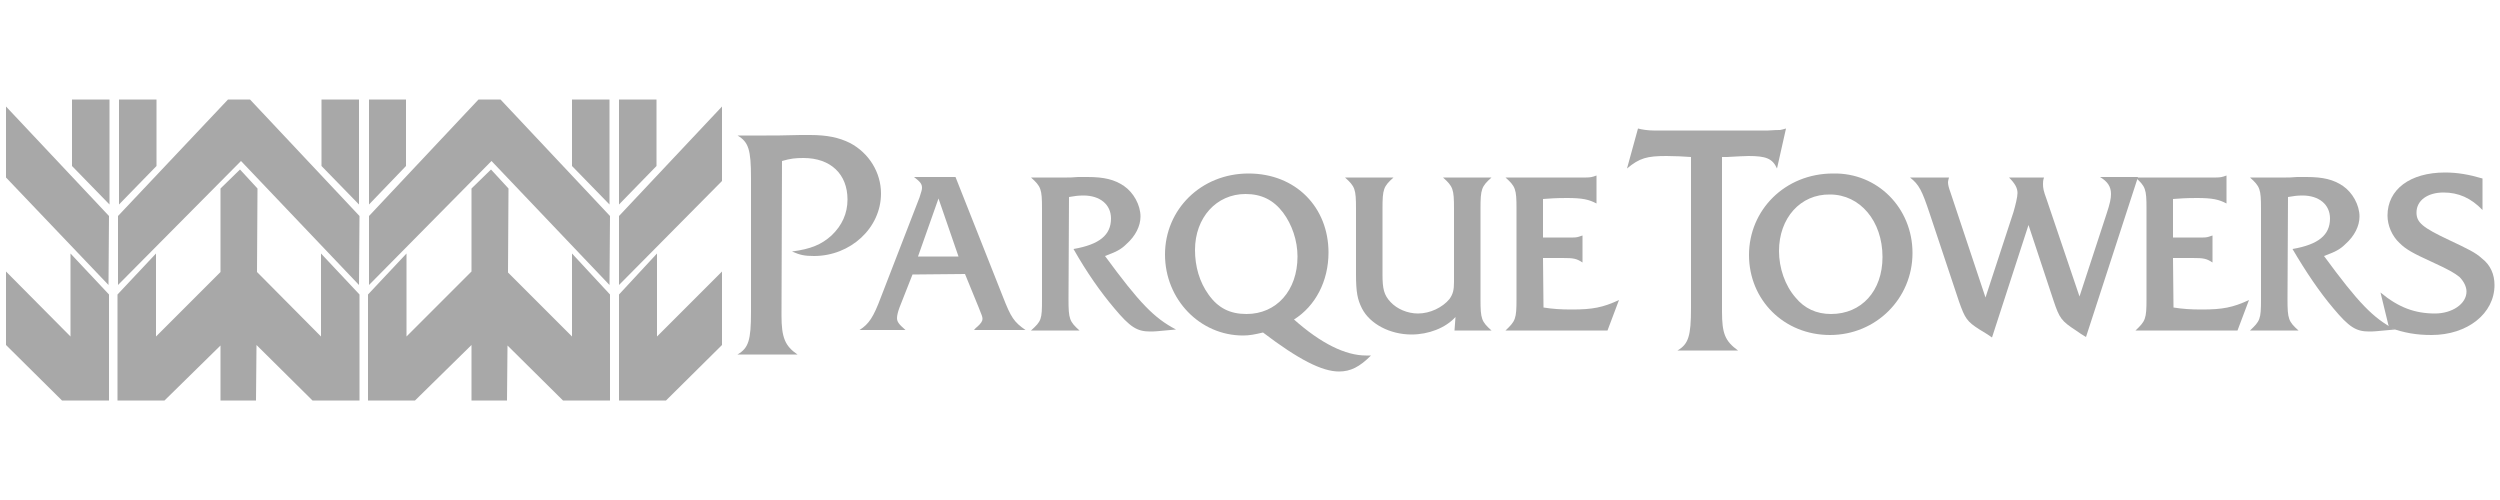
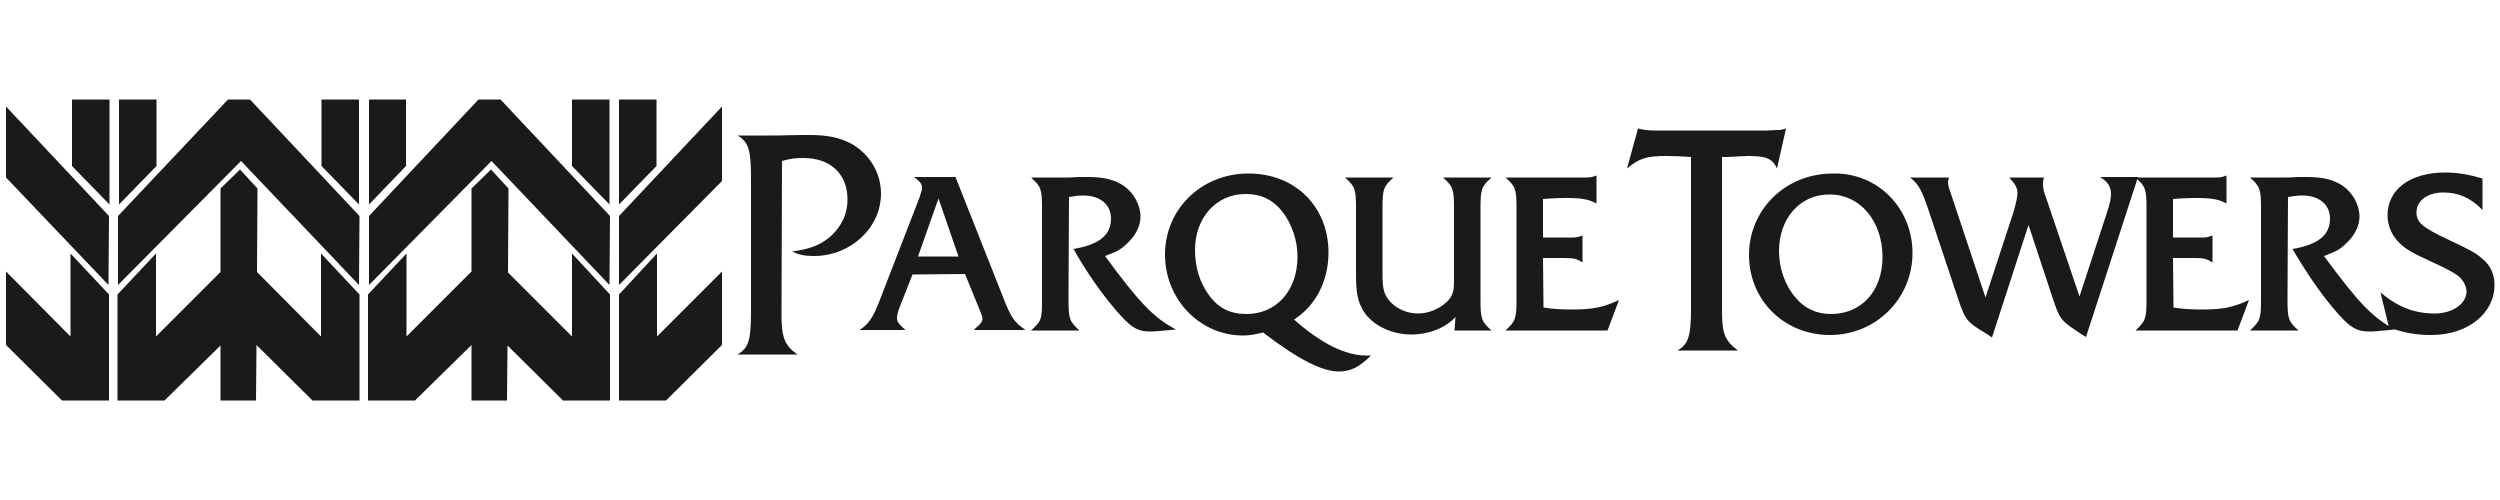
<svg xmlns="http://www.w3.org/2000/svg" version="1.1" id="Capa_1" x="0px" y="0px" viewBox="0 0 500 100" style="enable-background:new 0 0 500 100;" xml:space="preserve">
  <style type="text/css">
- 	.st0{fill:#A8A8A8;}
+ 	.st0{fill:#1a1a1a;}
</style>
  <g>
    <g>
      <path class="st0" d="M182.5,54.9l-2.6,6.6c-0.3,0.8-0.5,1.6-0.5,2.1c0,0.7,0.3,1.2,1.7,2.4h-9.2c1.9-1.2,2.8-2.6,4.3-6.6l7.7-19.9    c0.3-1,0.5-1.5,0.5-1.9c0-0.8-0.3-1.2-1.6-2.2h8.3l9.5,24c1.6,4.1,2.2,5,4.5,6.6h-10.3c0.2-0.2,0.3-0.4,0.6-0.6    c0.8-0.7,1.1-1.2,1.1-1.6s-0.1-0.7-0.8-2.4l-2.7-6.6L182.5,54.9L182.5,54.9z M187.7,39.7l-4.1,11.6h8.1    C191.7,51.3,187.7,39.7,187.7,39.7z" />
      <path class="st0" d="M213.7,59.9c0,3.9,0.2,4.4,2.2,6.2h-9.7c2.1-1.9,2.2-2.2,2.2-6.2V41.7c0-3.9-0.2-4.4-2.2-6.2h7.2    c0.4,0,1.2,0,2.2-0.1h1.9c3.3,0,5.4,0.5,7.3,1.8c1.9,1.3,3.3,3.8,3.3,6.1c0,1.9-1,3.9-2.8,5.5c-1.2,1.2-2.2,1.6-4.3,2.4    c6.9,9.4,9.8,12.4,14.2,14.7c-4.2,0.4-4.3,0.4-5.2,0.4c-2.6,0-4-0.9-7.1-4.6c-2.8-3.3-5.6-7.3-8.2-11.9c5.2-0.9,7.5-2.8,7.5-6.1    c0-2.8-2.2-4.6-5.5-4.6c-1,0-1.8,0.1-2.9,0.3L213.7,59.9L213.7,59.9L213.7,59.9z" />
      <path class="st0" d="M274.2,71.1c-2.3,2.3-4.1,3.2-6.4,3.2c-3.4,0-8.1-2.4-15.2-7.8c-1.7,0.4-2.7,0.6-4,0.6    c-8.6,0-15.6-7.2-15.6-16.2s7.2-16.2,16.7-16.2s16,6.8,16,15.8c0,5.7-2.6,10.7-6.9,13.4c5.4,4.8,10.3,7.2,14.4,7.2L274.2,71.1    L274.2,71.1z M239,50c0,3.3,0.9,6.4,2.7,8.9c1.9,2.7,4.3,3.9,7.6,3.9c6,0,10.2-4.7,10.2-11.5c0-3.2-1.1-6.4-2.9-8.8    c-1.9-2.5-4.3-3.7-7.5-3.7C243.3,38.8,239,43.5,239,50L239,50z" />
      <path class="st0" d="M291.1,63.4c-2,2.2-5.4,3.5-8.8,3.5c-4.3,0-8.3-2.1-9.9-5.2c-0.9-1.8-1.2-3.2-1.2-6.9V41.7    c0-3.9-0.2-4.4-2.2-6.2h9.7c-2,1.8-2.2,2.3-2.2,6.2v13.2c0,2.9,0.3,4.1,1.6,5.5c1.3,1.4,3.4,2.3,5.5,2.3c2.4,0,4.9-1.2,6.3-2.9    c0.7-1,0.9-1.8,0.9-3.4V41.7c0-3.9-0.2-4.4-2.2-6.2h9.7c-2,1.8-2.2,2.3-2.2,6.2v18.2c0,3.9,0.2,4.4,2.2,6.2h-7.4L291.1,63.4    L291.1,63.4L291.1,63.4z" />
      <path class="st0" d="M308.7,61.5c1.9,0.3,3.4,0.4,5.7,0.4c4.1,0,6.2-0.4,9.4-1.9l-2.3,6.1h-20.4c2-1.9,2.2-2.3,2.2-6.3V41.7    c0-3.9-0.2-4.4-2.2-6.2h16.1c0.9,0,1.3-0.1,2.1-0.4v5.6c-1.5-0.8-2.8-1.1-5.9-1.1c-2.3,0-3.5,0.1-4.8,0.2v7.7h6    c0.8,0,1-0.1,1.9-0.4v5.4c-1.2-0.8-1.8-0.9-4-0.9h-3.9L308.7,61.5L308.7,61.5L308.7,61.5z" />
      <path class="st0" d="M382.5,50.6c0,9.1-7.3,16.4-16.5,16.4s-16.2-7-16.2-16s7.2-16.3,16.8-16.3C375.5,34.5,382.5,41.6,382.5,50.6    L382.5,50.6z M355.8,50.2c0,3.4,1.2,6.9,3.3,9.3c1.8,2.2,4.2,3.3,7.1,3.3c6.1,0,10.3-4.6,10.3-11.4c0-7.2-4.5-12.5-10.5-12.5    C360.1,38.8,355.8,43.6,355.8,50.2L355.8,50.2z" />
      <path class="st0" d="M398.4,67.5c-0.8-0.6-1.7-1.1-2.5-1.6c-2.5-1.6-2.9-2.2-4.1-5.6l-5.9-17.7c-1.5-4.5-2.1-5.7-3.9-7.1h7.8    c-0.1,0.4-0.2,0.7-0.2,0.9c0,0.5,0.1,1,0.5,2.1l7,21l5.6-17.1c0.4-1.4,0.8-3,0.8-3.8c0-1-0.5-1.9-1.7-3.1h7    c-0.2,0.6-0.2,0.9-0.2,1.3c0,0.8,0.1,1.4,0.7,3l6.6,19.5l5.4-16.5c0.7-2.1,0.9-3.1,0.9-4c0-1.5-0.7-2.5-2.2-3.4h7.6l-10.4,32    c-0.7-0.4-1.3-0.8-2-1.3c-2.9-1.9-3.3-2.4-4.5-6l-5-15.1L398.4,67.5L398.4,67.5z" />
      <path class="st0" d="M434.7,61.5c1.9,0.3,3.4,0.4,5.7,0.4c4.1,0,6.2-0.4,9.4-1.9l-2.3,6.1h-20.4c2-1.9,2.2-2.3,2.2-6.3V41.7    c0-3.9-0.2-4.4-2.2-6.2h16.1c0.9,0,1.3-0.1,2.1-0.4v5.6c-1.5-0.8-2.8-1.1-5.9-1.1c-2.3,0-3.5,0.1-4.8,0.2v7.7h6    c0.8,0,1-0.1,1.9-0.4v5.4c-1.2-0.8-1.8-0.9-4-0.9h-3.9L434.7,61.5L434.7,61.5L434.7,61.5z" />
      <path class="st0" d="M457.5,59.9c0,3.9,0.2,4.4,2.2,6.2H450c2-1.9,2.2-2.2,2.2-6.2V41.7c0-3.9-0.2-4.4-2.2-6.2h7.2    c0.4,0,1.2,0,2.2-0.1h1.9c3.3,0,5.4,0.5,7.3,1.8s3.3,3.8,3.3,6.1c0,1.9-1,3.9-2.8,5.5c-1.2,1.2-2.2,1.6-4.3,2.4    c6.9,9.4,9.8,12.4,14.2,14.7c-4.2,0.4-4.3,0.4-5.2,0.4c-2.6,0-4-0.9-7.1-4.6c-2.8-3.3-5.5-7.3-8.2-11.9c5.2-0.9,7.5-2.8,7.5-6.1    c0-2.8-2.2-4.6-5.5-4.6c-1,0-1.8,0.1-2.9,0.3L457.5,59.9C457.5,59.9,457.5,59.9,457.5,59.9z" />
      <path class="st0" d="M476.1,58.5c3.6,3,6.9,4.2,10.9,4.2c3.4,0,6.3-1.9,6.3-4.4c0-1-0.6-2.1-1.4-2.9c-1-0.8-2-1.4-5.7-3.1    c-3.5-1.6-5-2.4-6.3-3.7c-1.5-1.4-2.4-3.5-2.4-5.5c0-5.2,4.5-8.6,11.5-8.6c2.5,0,4.8,0.4,7.5,1.2V42c-2.3-2.4-4.8-3.5-7.8-3.5    c-3.2,0-5.4,1.6-5.4,4c0,2,1.2,3,6.5,5.5c3.8,1.8,5.3,2.5,6.6,3.7c1.7,1.3,2.5,3.2,2.5,5.3c0,5.7-5.4,10-12.6,10    c-3,0-5.4-0.4-8.5-1.5L476.1,58.5z" />
    </g>
    <path class="st0" d="M156.3,63.1c0,4.4,0.7,6.1,3.2,7.8h-12c2.2-1.3,2.7-2.8,2.7-8.5V35.6c0-5.7-0.5-7.2-2.7-8.5h5.8   c1.3,0,3.5,0,6.8-0.1h1.9c3.4,0,5.8,0.5,8,1.6c3.8,2,6.2,5.9,6.2,10.1c0,6.9-6.1,12.5-13.4,12.5c-1.9,0-2.8-0.2-4.4-0.9   c3.8-0.5,5.9-1.4,7.9-3.2c2.1-2,3.2-4.4,3.2-7.2c0-5.1-3.4-8.3-8.8-8.3c-1.6,0-2.6,0.1-4.3,0.6L156.3,63.1L156.3,63.1L156.3,63.1z" />
    <path class="st0" d="M355.4,33.7c-0.9-2-2.2-2.5-5.7-2.5c-0.9,0-2.3,0.1-4.3,0.2h-1v30.9c0,4.4,0.6,5.9,3.2,7.8h-12.1   c2.2-1.3,2.7-2.9,2.7-8.5V31.4c-1.2-0.1-3.5-0.2-4.9-0.2c-3.9,0-5.4,0.4-7.9,2.5l2.2-8c0.7,0.2,2,0.4,3.1,0.4h22.9   c1.3-0.1,2.1-0.1,2.4-0.1c0.4-0.1,0.6-0.1,1.2-0.3L355.4,33.7L355.4,33.7z" />
  </g>
  <g>
    <polygon class="st0" points="131.4,50.7 123.8,58.9 123.8,80.1 133.2,80.1 144.4,69 144.4,54.3 131.4,67.3  " />
    <g>
      <polygon class="st0" points="131.3,33.2 131.3,19.9 123.8,19.9 123.8,40.9   " />
      <polygon class="st0" points="121.9,40.9 121.9,19.9 114.4,19.9 114.4,33.2   " />
    </g>
    <g>
      <polygon class="st0" points="31.3,33.2 31.3,19.9 23.8,19.9 23.8,40.9   " />
      <polygon class="st0" points="21.9,40.9 21.9,19.9 14.4,19.9 14.4,33.2   " />
    </g>
    <g>
      <polygon class="st0" points="81.2,33.2 81.2,19.9 73.8,19.9 73.8,40.9   " />
      <polygon class="st0" points="71.8,40.9 71.8,19.9 64.3,19.9 64.3,33.2   " />
    </g>
    <polygon class="st0" points="73.8,43.2 73.8,57 98.3,32.2 121.9,57 122,43.2 100.1,19.9 95.7,19.9  " />
    <polygon class="st0" points="144.4,21.3 123.8,43.2 123.8,57 144.4,36.2  " />
    <polygon class="st0" points="23.6,43.2 23.6,57 48.2,32.2 71.8,57 71.9,43.2 50,19.9 45.6,19.9  " />
    <polygon class="st0" points="21.8,80.1 21.8,58.9 14.1,50.7 14.1,67.3 1.2,54.3 1.2,69 12.4,80.1  " />
    <polygon class="st0" points="1.2,35.5 21.7,57 21.8,43.2 1.2,21.3  " />
    <polygon class="st0" points="114.4,50.7 114.4,67.3 101.6,54.5 101.7,37.7 98.2,33.9 94.3,37.7 94.3,54.3 81.3,67.3 81.3,50.7    73.6,58.9 73.6,80.1 83,80.1 94.3,69 94.3,80.1 101.4,80.1 101.5,69.1 112.6,80.1 122,80.1 122,58.9  " />
    <polygon class="st0" points="64.2,50.7 64.2,67.3 51.4,54.4 51.5,37.7 48,33.9 44.1,37.7 44.1,54.4 31.2,67.3 31.2,50.7 23.5,58.9    23.5,80.1 32.9,80.1 44.1,69.1 44.1,80.1 51.2,80.1 51.3,69 62.5,80.1 71.9,80.1 71.9,58.9  " />
  </g>
</svg>
